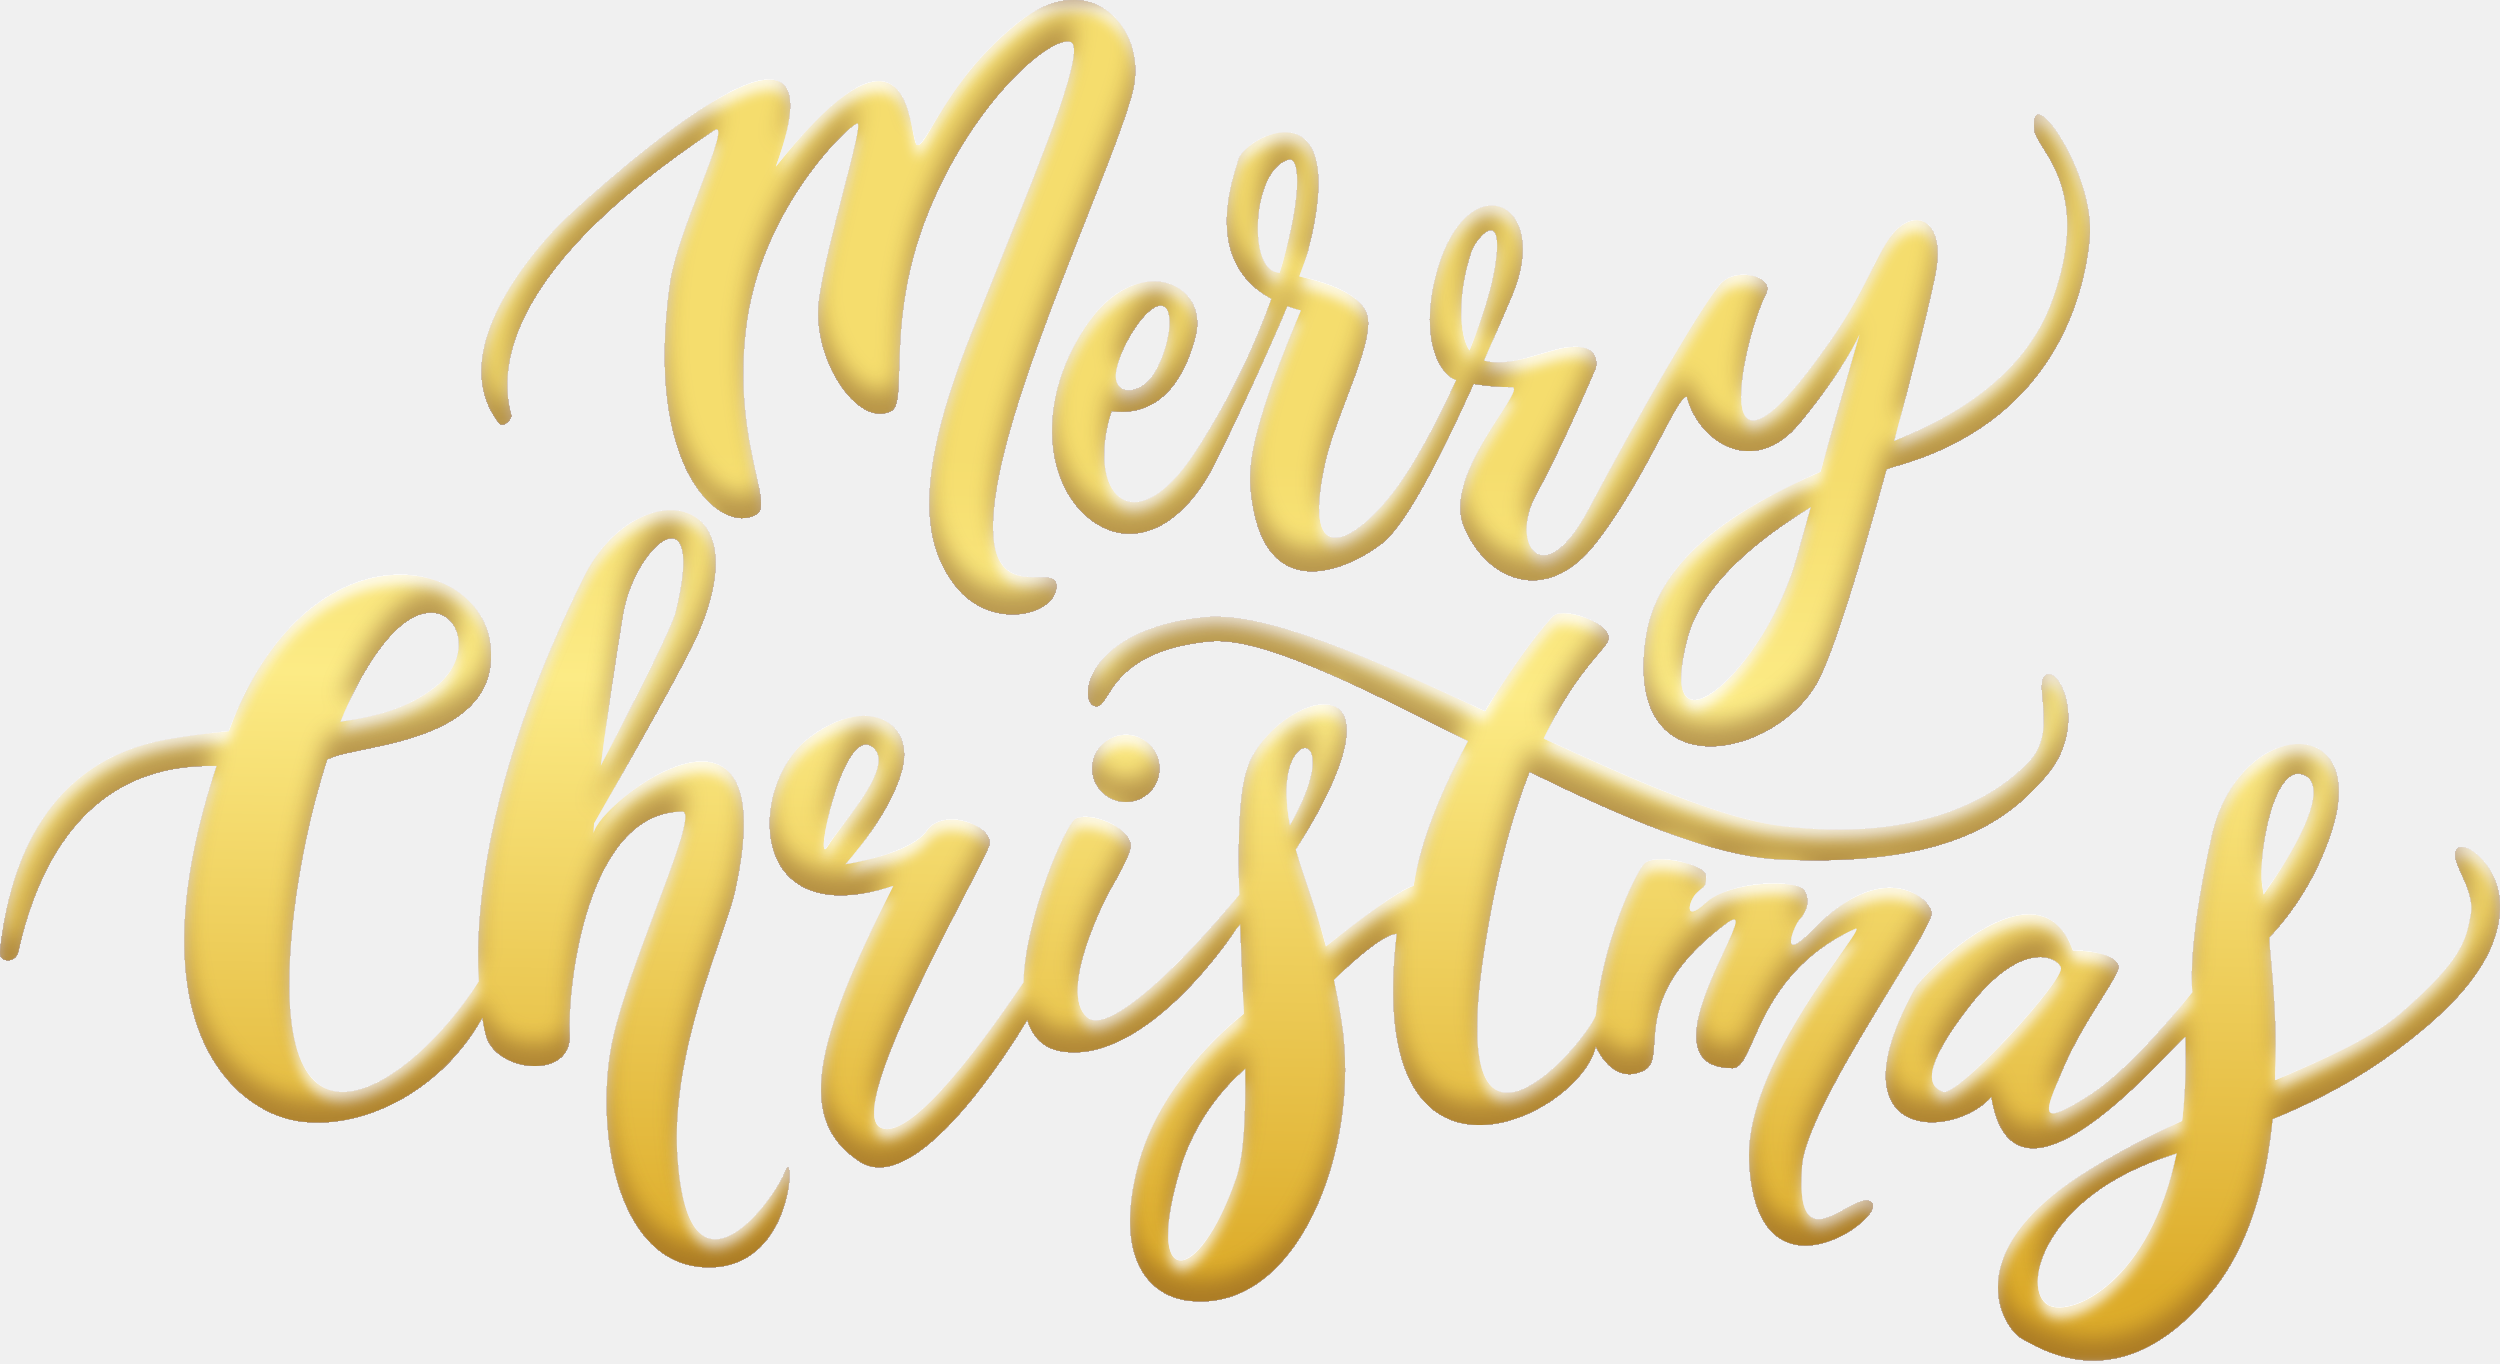
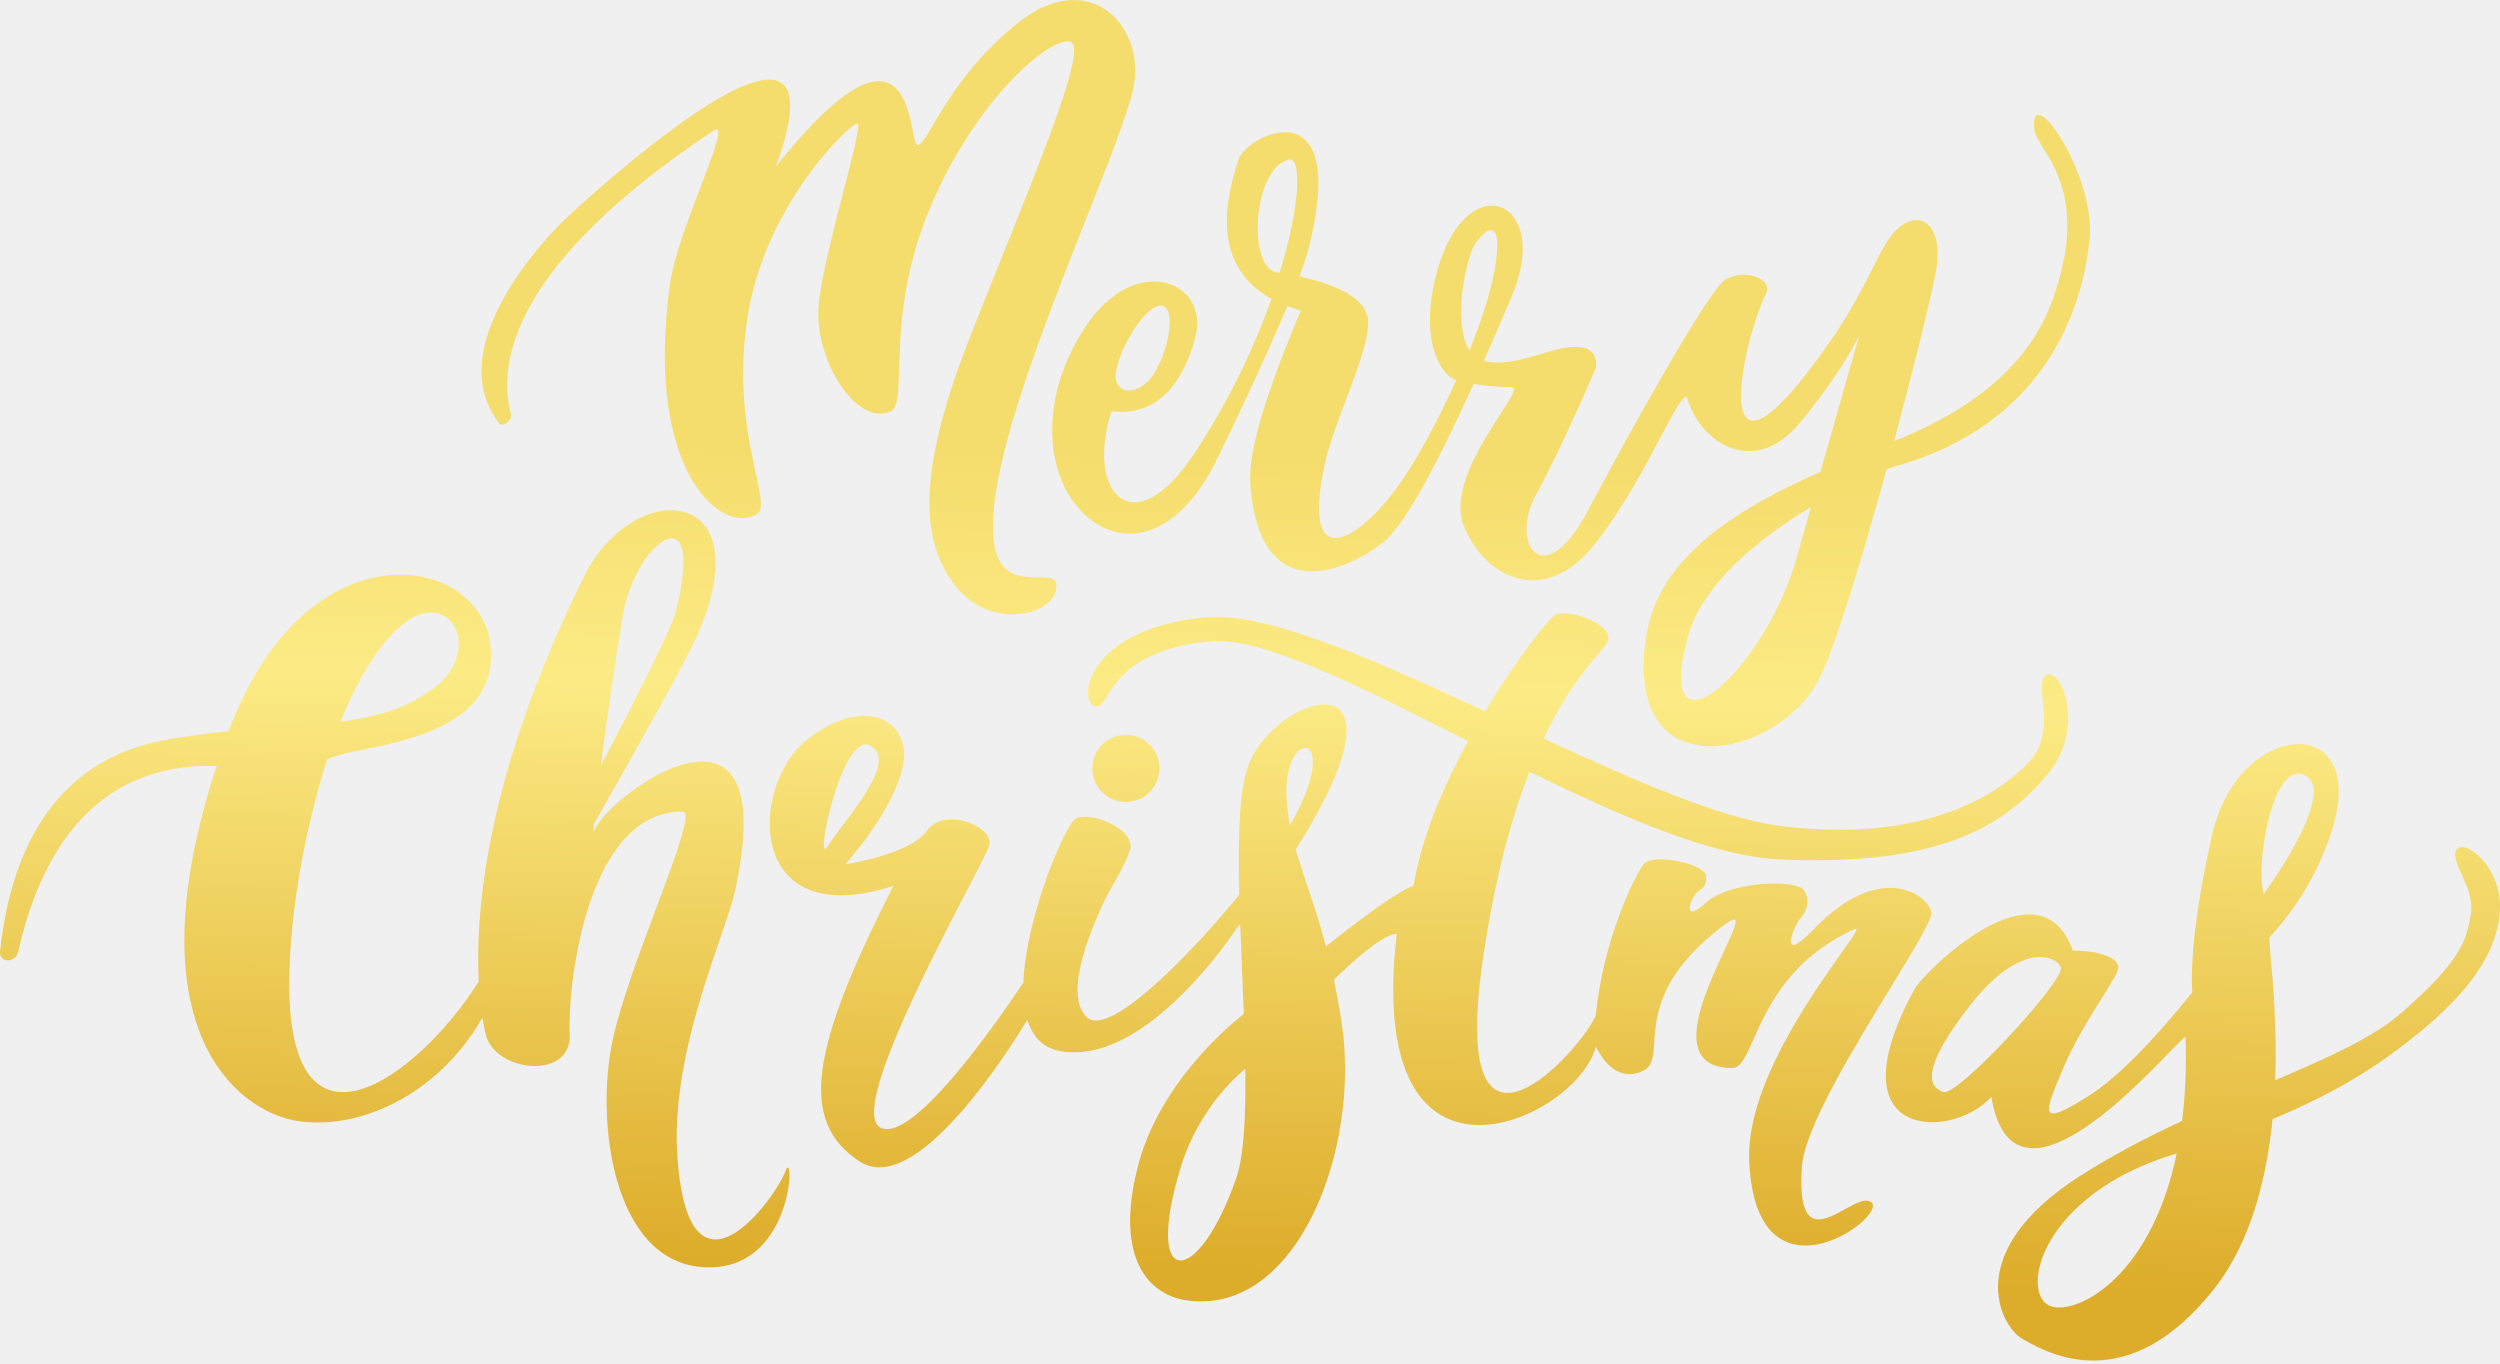
<svg xmlns="http://www.w3.org/2000/svg" width="440" height="240" viewBox="0 0 440 240" fill="none">
-   <g filter="url(#filter0_ii)">
-     <mask id="mask0" mask-type="alpha" maskUnits="userSpaceOnUse" x="0" y="0" width="440" height="240">
-       <path fill-rule="evenodd" clip-rule="evenodd" d="M117.984 49.578C118.617 45.199 121.161 38.527 123.294 32.935L123.294 32.935C125.709 26.603 127.595 21.657 125.579 22.995C89.608 46.88 87.588 64.287 89.942 72.944C90.203 73.907 88.474 75.293 87.862 74.506C76.614 60.049 99.418 38.608 99.418 38.608C99.418 38.608 150.895 -9.917 136.549 29.325C156.839 3.877 159.472 17.106 160.665 23.1C160.936 24.461 161.133 25.449 161.445 25.527C162.035 25.675 162.832 24.324 164.162 22.071C166.632 17.887 170.938 10.591 179.167 4.008C191.824 -6.119 201.951 4.852 199.419 15.822C198.416 20.169 195.151 28.422 191.315 38.117L191.314 38.119L191.313 38.12L191.313 38.12C185.468 52.893 178.299 71.011 175.791 83.756C172.283 101.588 178.496 101.598 182.645 101.605C184.484 101.608 185.918 101.611 185.918 103.166C185.917 108.23 174.524 111.183 168.196 103.166C161.867 95.149 161.445 82.912 170.727 59.283C172.543 54.661 174.455 49.91 176.332 45.247L176.332 45.247C184.05 26.074 191.164 8.401 188.45 7.383C185.075 6.117 171.571 17.51 163.554 36.92C158.693 48.688 158.421 58.626 158.247 64.985C158.134 69.114 158.063 71.734 156.802 72.364C150.895 75.317 142.877 63.081 144.144 52.954C144.787 47.812 146.844 39.842 148.547 33.241C150.199 26.842 151.518 21.73 150.895 21.73C149.629 21.73 134.441 36.076 131.486 56.33C129.738 68.315 131.739 77.43 133.02 83.262L133.02 83.262L133.02 83.262C133.903 87.285 134.444 89.745 133.173 90.508C126.844 94.305 113.225 82.491 117.984 49.578ZM210.391 59.283C209.2 63.848 205.749 73.63 195.622 72.364C190.981 86.71 199.42 96.267 210.391 79.537C216.481 70.249 220.86 60.816 223.775 52.605C212.312 46.33 216.378 33.242 217.785 28.71L217.787 28.704L217.789 28.7C217.863 28.462 217.929 28.247 217.986 28.059C219.251 23.839 237.817 14.556 230.222 44.093C229.941 45.188 229.404 46.754 228.681 48.647C233.928 49.818 240.441 52.043 240.771 56.33C241.015 59.502 239.034 64.725 236.974 70.155C235.472 74.114 233.929 78.182 233.176 81.647C228.956 101.056 238.661 95.571 245.834 85.866C248.906 81.71 252.901 74.451 256.303 66.878C253.35 66.034 249.632 59.285 253.008 47.469C258.312 28.903 273.261 35.232 266.088 52.11C264.549 55.731 262.894 59.586 261.184 63.452C264.022 64.407 267.917 63.264 271.311 62.267C272.461 61.93 273.553 61.609 274.527 61.393C282.122 59.705 280.856 64.769 280.856 64.769C280.856 64.769 274.949 78.693 270.308 87.132C265.666 95.571 271.573 104.854 279.591 89.664C287.608 74.473 300.267 52.11 303.22 49.578C306.173 47.047 312.252 48.814 310.815 51.688C306.595 60.127 299.844 91.773 321.786 60.549C325.562 55.175 327.768 50.797 329.488 47.385C331.261 43.865 332.516 41.373 334.444 39.873C338.242 36.92 342.04 39.873 340.774 47.469C340.202 50.897 337.115 63.639 333.366 77.624C333.872 77.416 334.372 77.21 334.866 77.005C352.166 69.832 358.496 60.127 361.027 53.376C366.918 37.665 362.147 30.079 359.513 25.891C358.751 24.68 358.168 23.753 358.073 22.995C356.876 13.414 368.863 30.591 367.778 41.983C366.693 53.376 360.605 74.473 333.6 82.069C333.22 82.176 332.683 82.358 332.015 82.611C327.759 98.155 322.969 114.048 320.098 119.622C312.924 133.547 285.498 139.454 289.717 112.027C291.906 97.802 306.141 89.368 320.406 83.035C323.565 71.869 327.271 58.861 327.271 58.861C327.271 58.861 324.74 64.769 316.722 74.473C308.705 84.178 299 77.849 296.891 69.832C296.13 69.642 294.597 72.54 292.331 76.823L292.33 76.824C289.57 82.041 285.722 89.315 280.856 95.571C271.995 106.964 261.446 101.9 257.649 92.617C255.197 86.625 260.658 78.171 264.043 72.931C265.902 70.053 267.135 68.144 266.088 68.144C264.076 68.144 261.635 67.948 259.349 67.557C253.596 80.278 247.493 92.278 243.302 95.571C237.395 100.213 222.017 107.386 220.095 85.866C219.683 81.243 220.939 73.63 228.956 54.642C228.111 54.411 227.316 54.155 226.571 53.876C222.913 62.589 217.454 74.272 213.766 81.647C208.281 92.617 199.419 97.259 191.824 91.352C184.229 85.444 182.119 71.098 190.981 57.595C199.842 44.093 212.922 49.578 210.391 59.283ZM316.367 97.647C316.789 96.089 317.649 93.011 318.711 89.242C309.6 94.708 299.422 102.863 296.957 112.415C291.077 135.201 310.882 117.901 316.367 97.647ZM258.63 61.688C256.869 59.088 256.383 52.11 258.948 44.289C259.689 42.031 264.855 35.85 263.168 46.821C262.543 50.881 260.837 56.193 258.63 61.688ZM224.65 47.924C224.832 47.954 225.021 47.986 225.217 48.02C228.936 35.891 229.127 27.461 226.76 28.092C220.43 29.78 219.587 47.08 224.65 47.924ZM196.466 65.191C195.622 69.832 200.685 69.832 203.217 65.613C205.749 61.393 207.015 54.22 204.483 53.798C201.951 53.376 197.31 60.549 196.466 65.191ZM38.127 134.809C15.848 134.169 6.809 151.352 3.221 167.477C2.761 169.543 -0.21 169.527 0.012 167.422C1.691 151.512 8.429 133.867 29.374 130.171C33.217 129.493 36.843 129.033 40.269 128.685L40.344 128.483C53.846 92.195 84.649 97.259 86.337 113.715C87.707 127.074 72.672 130.144 63.803 131.955C61.747 132.375 60.022 132.728 58.91 133.125C58.394 133.309 57.962 133.479 57.59 133.635C54.574 142.92 52.651 152.848 51.737 160.552C45.829 210.342 72.835 190.932 84.227 172.788L84.258 172.74C83.6 159.812 85.844 135.655 102.793 101.478C111.606 83.708 134.439 85.444 122.625 112.027C120.743 116.261 112.841 130.399 104.553 144.954C104.506 145.637 104.481 146.202 104.481 146.627C105.324 141.142 138.237 116.247 129.376 156.754C128.91 158.885 127.889 161.854 126.663 165.418C123.23 175.4 118.192 190.047 119.249 204.013C121.359 231.862 136.549 210.764 138.237 206.122C139.926 201.481 139.871 224.33 123.469 223.001C107.856 221.735 104.723 197.261 107.856 182.915C109.278 176.404 112.601 167.545 115.501 159.812C118.991 150.506 121.87 142.83 120.093 142.83C103.084 142.83 99.839 174.054 100.262 182.071C100.684 190.088 87.18 188.822 85.493 182.071C85.309 181.333 85.099 180.344 84.901 179.106L84.649 179.54C77.055 192.62 63.129 199.09 52.159 197.261C41.656 195.511 23.019 180.866 38.127 134.809ZM68.523 112.105C65.147 115.922 62.288 121.174 59.922 127.022C66.32 126.172 71.775 124.648 76.54 120.966C85.823 113.792 78.228 101.134 68.523 112.105ZM105.746 134.723C106.8 126.426 108.371 115.781 109.638 108.18C111.748 95.521 124.406 85.819 118.921 107.758C118.298 110.25 112.665 121.638 105.746 134.723ZM158.912 134.813C157.225 142.83 148.786 152.113 148.786 152.113C148.786 152.113 160.178 150.425 163.132 146.205C166.085 141.986 174.947 145.361 174.103 148.737C173.897 149.56 172.237 152.765 169.948 157.184L169.948 157.185C162.846 170.895 149.69 196.294 155.115 198.527C160.645 200.805 174.202 181.763 180.121 172.921C180.554 161.121 187.636 144.924 189.293 144.096C191.824 142.83 198.576 145.361 198.998 148.737C199.13 149.791 197.45 153.11 195.077 157.176C195.077 157.176 185.917 174.476 191.402 179.118C195.2 182.331 208.464 169.248 218.115 157.472C217.871 147.701 218.062 139.207 219.673 134.813C224.315 122.154 250.054 114.137 228.534 148.737C228.374 148.996 228.21 149.255 228.045 149.514C228.602 151.465 229.268 153.445 229.991 155.59L229.991 155.593L229.992 155.593L229.992 155.595L229.994 155.599L229.994 155.6C231.054 158.749 232.235 162.256 233.37 166.561C239.626 161.596 246.21 156.703 248.788 155.91C250.136 147.488 254.039 138.392 258.376 130.424L256.971 129.715C238.675 120.49 221.823 111.992 212.922 112.871C200.093 114.139 196.733 119.497 194.907 122.409C194.091 123.712 193.581 124.525 192.668 124.264C189.715 123.42 190.98 110.761 212.078 108.652C222.699 107.589 241.77 116.082 261.374 125.19C267.029 115.78 272.607 108.875 273.683 108.23C275.793 106.964 284.232 109.917 282.966 112.871C282.753 113.369 282.168 114.058 281.314 115.066L281.313 115.066C279.227 117.526 275.53 121.885 271.69 129.988C287.544 137.327 302.837 144.041 313.346 145.361C339.085 148.595 352.166 139.454 357.229 133.969C360.227 130.721 359.823 126.439 359.52 123.223C359.311 121.006 359.15 119.295 360.183 118.778C362.715 117.513 367.356 128.061 360.183 136.5C353.01 144.939 342.039 152.535 313.346 151.269C301.434 150.743 285.304 143.72 269.183 135.816C266.095 143.722 263.12 154.318 261.025 168.569C254.695 211.608 278.747 184.181 280.856 178.696C282.122 165.615 287.608 154.222 289.295 152.113C290.983 150.003 300.266 152.113 300.266 154.222C300.266 155.777 300.037 155.957 299.41 156.45L299.41 156.451L299.41 156.451L299.409 156.451C299.185 156.627 298.911 156.843 298.578 157.176C297.312 158.442 296.123 162.661 300.266 158.864C304.409 155.066 316.3 154.644 317.566 156.754C318.832 158.864 317.566 160.974 316.722 161.818C315.878 162.661 312.692 170.302 319.254 163.505C331.069 151.269 339.339 157.598 339.93 160.552C340.159 161.699 336.889 167.046 332.759 173.8L332.759 173.8L332.758 173.801L332.758 173.802L332.757 173.802C326.252 184.441 317.612 198.569 317.144 205.279C316.294 217.468 320.776 214.993 324.705 212.824C326.624 211.764 328.411 210.777 329.381 211.608C332.335 214.14 309.127 231.018 307.861 204.435C307.247 191.526 318.592 175.488 323.986 167.865C326.165 164.785 327.372 163.078 326.427 163.505C314.932 168.705 311.044 177.456 308.596 182.963C307.271 185.947 306.368 187.979 304.908 187.979C293.852 187.979 299.856 175.076 303.428 167.4C305.446 163.065 306.688 160.397 303.642 162.661C291.952 171.353 291.461 178.768 291.149 183.474C290.988 185.903 290.875 187.61 289.295 188.4C285.92 190.088 282.966 188.4 280.856 184.181C277.903 196.84 239.927 214.983 245.834 164.349C242.881 164.349 235.286 171.944 235.286 171.944L234.769 172.461C235.251 174.747 235.71 177.234 236.13 179.961C239.505 201.903 228.534 231.334 209.124 228.908C202.373 228.064 196.044 221.735 200.264 205.279C203.916 191.037 215.784 180.903 218.912 178.434C218.82 175.948 218.713 173.424 218.607 170.901L218.607 170.898C218.49 168.132 218.373 165.368 218.276 162.661C217.824 163.203 217.564 163.505 217.564 163.505C217.564 163.505 201.951 187.557 186.761 185.025C183.565 184.492 181.714 182.428 180.807 179.488C177.82 184.46 161.27 210.942 151.317 204.435C140.347 197.261 142.878 184.181 157.225 155.91C131.063 164.349 131.907 138.188 142.034 130.171C152.161 122.154 160.6 126.796 158.912 134.813ZM148.333 145.239C152.045 140.314 157.156 133.534 153.256 131.259C148.193 128.306 143.129 153.201 145.661 148.981C146.243 148.012 147.226 146.708 148.333 145.239ZM227.025 145.263C226.704 143.551 226.493 141.785 226.424 139.876C226.003 128.061 236.129 128.483 227.69 144.096C227.493 144.461 227.27 144.851 227.025 145.263ZM217.564 207.388C218.958 203.381 219.277 196.315 219.172 188.058L218.83 188.4C218.83 188.4 211.189 194.457 207.859 205.279C201.107 227.22 210.812 226.798 217.564 207.388ZM198.154 141.142C201.416 141.142 204.061 138.497 204.061 135.235C204.061 131.972 201.416 129.327 198.154 129.327C194.891 129.327 192.246 131.972 192.246 135.235C192.246 138.497 194.891 141.142 198.154 141.142ZM385.848 174.634C385.662 172.357 385.446 164.207 389.298 147.049C393.939 126.374 417.146 125.108 410.395 146.205C407.809 154.288 403.613 160.45 399.419 164.978C399.421 165.07 399.422 165.164 399.423 165.26C399.423 165.375 399.424 165.493 399.424 165.615C399.424 166.085 399.515 167.073 399.644 168.481V168.482C400.035 172.747 400.779 180.864 400.429 190.117C409.716 186.151 417.725 182.566 422.631 178.274C433.179 169.045 434.025 165.615 434.868 160.974C435.319 158.49 434.201 156.007 433.257 153.912C432.437 152.09 431.748 150.562 432.337 149.581C433.603 147.471 440.774 152.535 439.931 160.974C439.088 169.413 432.336 176.586 424.32 182.915C418.656 187.387 411.728 192.069 399.966 196.962C398.913 207.519 396.131 218.653 389.719 226.798C374.535 246.085 360.55 238.234 356.299 235.847C356.179 235.78 356.067 235.717 355.963 235.659C352.164 233.549 344.991 220.469 366.09 206.966C371.913 203.24 378.026 200.087 384.046 197.282C384.596 192.886 384.831 187.971 384.656 182.493C384.437 182.493 383.391 183.573 381.791 185.225L381.791 185.226L381.791 185.226L381.791 185.226C374.169 193.098 353.965 213.966 350.477 193.042C343.727 200.637 322.208 201.059 336.975 174.054C338.556 171.163 358.917 150.847 364.824 167.303C369.465 167.303 372.841 168.569 372.841 170.257C372.841 171.008 371.586 173.015 369.896 175.717L369.895 175.718L369.895 175.719C367.789 179.085 365.008 183.532 363.136 187.979L362.961 188.395C359.722 196.082 358.732 198.431 367.356 193.042C373.21 189.383 380.016 181.917 385.848 174.634ZM360.605 229.752C364.65 231.774 378.383 225.721 383.104 202.996C382.919 203.053 382.733 203.111 382.546 203.169C359.339 210.342 355.541 227.22 360.605 229.752ZM398.405 157.451C398.327 156.985 398.245 156.474 398.158 155.91C397.315 150.425 400.267 133.547 405.753 136.5C411.239 139.454 399.424 155.91 399.424 155.91C399.424 155.91 399.063 156.468 398.405 157.451ZM346.681 177.008C355.542 165.615 361.871 168.147 362.715 170.257C363.559 172.366 344.571 193.042 342.039 192.198C339.508 191.354 337.82 188.4 346.681 177.008Z" fill="white" />
-     </mask>
-     <g mask="url(#mask0)">
-       <g filter="url(#filter1_d)">
-         <path fill-rule="evenodd" clip-rule="evenodd" d="M117.984 49.578C118.617 45.199 121.161 38.527 123.294 32.935L123.294 32.935C125.709 26.603 127.595 21.657 125.579 22.995C89.608 46.88 87.588 64.287 89.942 72.944C90.203 73.907 88.474 75.293 87.862 74.506C76.614 60.049 99.418 38.608 99.418 38.608C99.418 38.608 150.895 -9.917 136.549 29.325C156.839 3.877 159.472 17.106 160.665 23.1C160.936 24.461 161.133 25.449 161.445 25.527C162.035 25.675 162.832 24.324 164.162 22.071C166.632 17.887 170.938 10.591 179.167 4.008C191.824 -6.119 201.951 4.852 199.419 15.822C198.416 20.169 195.151 28.422 191.315 38.117L191.314 38.119L191.313 38.12L191.313 38.12C185.468 52.893 178.299 71.011 175.791 83.756C172.283 101.588 178.496 101.598 182.645 101.605C184.484 101.608 185.918 101.611 185.918 103.166C185.917 108.23 174.524 111.183 168.196 103.166C161.867 95.149 161.445 82.912 170.727 59.283C172.543 54.661 174.455 49.91 176.332 45.247L176.332 45.247C184.05 26.074 191.164 8.401 188.45 7.383C185.075 6.117 171.571 17.51 163.554 36.92C158.693 48.688 158.421 58.626 158.247 64.985C158.134 69.114 158.063 71.734 156.802 72.364C150.895 75.317 142.877 63.081 144.144 52.954C144.787 47.812 146.844 39.842 148.547 33.241C150.199 26.842 151.518 21.73 150.895 21.73C149.629 21.73 134.441 36.076 131.486 56.33C129.738 68.315 131.739 77.43 133.02 83.262L133.02 83.262L133.02 83.262C133.903 87.285 134.444 89.745 133.173 90.508C126.844 94.305 113.225 82.491 117.984 49.578ZM210.391 59.283C209.2 63.848 205.749 73.63 195.622 72.364C190.981 86.71 199.42 96.267 210.391 79.537C216.481 70.249 220.86 60.816 223.775 52.605C212.312 46.33 216.378 33.242 217.785 28.71L217.787 28.704L217.789 28.7C217.863 28.462 217.929 28.247 217.986 28.059C219.251 23.839 237.817 14.556 230.222 44.093C229.941 45.188 229.404 46.754 228.681 48.647C233.928 49.818 240.441 52.043 240.771 56.33C241.015 59.502 239.034 64.725 236.974 70.155C235.472 74.114 233.929 78.182 233.176 81.647C228.956 101.056 238.661 95.571 245.834 85.866C248.906 81.71 252.901 74.451 256.303 66.878C253.35 66.034 249.632 59.285 253.008 47.469C258.312 28.903 273.261 35.232 266.088 52.11C264.549 55.731 262.894 59.586 261.184 63.452C264.022 64.407 267.917 63.264 271.311 62.267C272.461 61.93 273.553 61.609 274.527 61.393C282.122 59.705 280.856 64.769 280.856 64.769C280.856 64.769 274.949 78.693 270.308 87.132C265.666 95.571 271.573 104.854 279.591 89.664C287.608 74.473 300.267 52.11 303.22 49.578C306.173 47.047 312.252 48.814 310.815 51.688C306.595 60.127 299.844 91.773 321.786 60.549C325.562 55.175 327.768 50.797 329.488 47.385C331.261 43.865 332.516 41.373 334.444 39.873C338.242 36.92 342.04 39.873 340.774 47.469C340.202 50.897 337.115 63.639 333.366 77.624C333.872 77.416 334.372 77.21 334.866 77.005C352.166 69.832 358.496 60.127 361.027 53.376C366.918 37.665 362.147 30.079 359.513 25.891C358.751 24.68 358.168 23.753 358.073 22.995C356.876 13.414 368.863 30.591 367.778 41.983C366.693 53.376 360.605 74.473 333.6 82.069C333.22 82.176 332.683 82.358 332.015 82.611C327.759 98.155 322.969 114.048 320.098 119.622C312.924 133.547 285.498 139.454 289.717 112.027C291.906 97.802 306.141 89.368 320.406 83.035C323.565 71.869 327.271 58.861 327.271 58.861C327.271 58.861 324.74 64.769 316.722 74.473C308.705 84.178 299 77.849 296.891 69.832C296.13 69.642 294.597 72.54 292.331 76.823L292.33 76.824C289.57 82.041 285.722 89.315 280.856 95.571C271.995 106.964 261.446 101.9 257.649 92.617C255.197 86.625 260.658 78.171 264.043 72.931C265.902 70.053 267.135 68.144 266.088 68.144C264.076 68.144 261.635 67.948 259.349 67.557C253.596 80.278 247.493 92.278 243.302 95.571C237.395 100.213 222.017 107.386 220.095 85.866C219.683 81.243 220.939 73.63 228.956 54.642C228.111 54.411 227.316 54.155 226.571 53.876C222.913 62.589 217.454 74.272 213.766 81.647C208.281 92.617 199.419 97.259 191.824 91.352C184.229 85.444 182.119 71.098 190.981 57.595C199.842 44.093 212.922 49.578 210.391 59.283ZM316.367 97.647C316.789 96.089 317.649 93.011 318.711 89.242C309.6 94.708 299.422 102.863 296.957 112.415C291.077 135.201 310.882 117.901 316.367 97.647ZM258.63 61.688C256.869 59.088 256.383 52.11 258.948 44.289C259.689 42.031 264.855 35.85 263.168 46.821C262.543 50.881 260.837 56.193 258.63 61.688ZM224.65 47.924C224.832 47.954 225.021 47.986 225.217 48.02C228.936 35.891 229.127 27.461 226.76 28.092C220.43 29.78 219.587 47.08 224.65 47.924ZM196.466 65.191C195.622 69.832 200.685 69.832 203.217 65.613C205.749 61.393 207.015 54.22 204.483 53.798C201.951 53.376 197.31 60.549 196.466 65.191ZM38.127 134.809C15.848 134.169 6.809 151.352 3.221 167.477C2.761 169.543 -0.21 169.527 0.012 167.422C1.691 151.512 8.429 133.867 29.374 130.171C33.217 129.493 36.843 129.033 40.269 128.685L40.344 128.483C53.846 92.195 84.649 97.259 86.337 113.715C87.707 127.074 72.672 130.144 63.803 131.955C61.747 132.375 60.022 132.728 58.91 133.125C58.394 133.309 57.962 133.479 57.59 133.635C54.574 142.92 52.651 152.848 51.737 160.552C45.829 210.342 72.835 190.932 84.227 172.788L84.258 172.74C83.6 159.812 85.844 135.655 102.793 101.478C111.606 83.708 134.439 85.444 122.625 112.027C120.743 116.261 112.841 130.399 104.553 144.954C104.506 145.637 104.481 146.202 104.481 146.627C105.324 141.142 138.237 116.247 129.376 156.754C128.91 158.885 127.889 161.854 126.663 165.418C123.23 175.4 118.192 190.047 119.249 204.013C121.359 231.862 136.549 210.764 138.237 206.122C139.926 201.481 139.871 224.33 123.469 223.001C107.856 221.735 104.723 197.261 107.856 182.915C109.278 176.404 112.601 167.545 115.501 159.812C118.991 150.506 121.87 142.83 120.093 142.83C103.084 142.83 99.839 174.054 100.262 182.071C100.684 190.088 87.18 188.822 85.493 182.071C85.309 181.333 85.099 180.344 84.901 179.106L84.649 179.54C77.055 192.62 63.129 199.09 52.159 197.261C41.656 195.511 23.019 180.866 38.127 134.809ZM68.523 112.105C65.147 115.922 62.288 121.174 59.922 127.022C66.32 126.172 71.775 124.648 76.54 120.966C85.823 113.792 78.228 101.134 68.523 112.105ZM105.746 134.723C106.8 126.426 108.371 115.781 109.638 108.18C111.748 95.521 124.406 85.819 118.921 107.758C118.298 110.25 112.665 121.638 105.746 134.723ZM158.912 134.813C157.225 142.83 148.786 152.113 148.786 152.113C148.786 152.113 160.178 150.425 163.132 146.205C166.085 141.986 174.947 145.361 174.103 148.737C173.897 149.56 172.237 152.765 169.948 157.184L169.948 157.185C162.846 170.895 149.69 196.294 155.115 198.527C160.645 200.805 174.202 181.763 180.121 172.921C180.554 161.121 187.636 144.924 189.293 144.096C191.824 142.83 198.576 145.361 198.998 148.737C199.13 149.791 197.45 153.11 195.077 157.176C195.077 157.176 185.917 174.476 191.402 179.118C195.2 182.331 208.464 169.248 218.115 157.472C217.871 147.701 218.062 139.207 219.673 134.813C224.315 122.154 250.054 114.137 228.534 148.737C228.374 148.996 228.21 149.255 228.045 149.514C228.602 151.465 229.268 153.445 229.991 155.59L229.991 155.593L229.992 155.593L229.992 155.595L229.994 155.599L229.994 155.6C231.054 158.749 232.235 162.256 233.37 166.561C239.626 161.596 246.21 156.703 248.788 155.91C250.136 147.488 254.039 138.392 258.376 130.424L256.971 129.715C238.675 120.49 221.823 111.992 212.922 112.871C200.093 114.139 196.733 119.497 194.907 122.409C194.091 123.712 193.581 124.525 192.668 124.264C189.715 123.42 190.98 110.761 212.078 108.652C222.699 107.589 241.77 116.082 261.374 125.19C267.029 115.78 272.607 108.875 273.683 108.23C275.793 106.964 284.232 109.917 282.966 112.871C282.753 113.369 282.168 114.058 281.314 115.066L281.313 115.066C279.227 117.526 275.53 121.885 271.69 129.988C287.544 137.327 302.837 144.041 313.346 145.361C339.085 148.595 352.166 139.454 357.229 133.969C360.227 130.721 359.823 126.439 359.52 123.223C359.311 121.006 359.15 119.295 360.183 118.778C362.715 117.513 367.356 128.061 360.183 136.5C353.01 144.939 342.039 152.535 313.346 151.269C301.434 150.743 285.304 143.72 269.183 135.816C266.095 143.722 263.12 154.318 261.025 168.569C254.695 211.608 278.747 184.181 280.856 178.696C282.122 165.615 287.608 154.222 289.295 152.113C290.983 150.003 300.266 152.113 300.266 154.222C300.266 155.777 300.037 155.957 299.41 156.45L299.41 156.451L299.41 156.451L299.409 156.451C299.185 156.627 298.911 156.843 298.578 157.176C297.312 158.442 296.123 162.661 300.266 158.864C304.409 155.066 316.3 154.644 317.566 156.754C318.832 158.864 317.566 160.974 316.722 161.818C315.878 162.661 312.692 170.302 319.254 163.505C331.069 151.269 339.339 157.598 339.93 160.552C340.159 161.699 336.889 167.046 332.759 173.8L332.759 173.8L332.758 173.801L332.758 173.802L332.757 173.802C326.252 184.441 317.612 198.569 317.144 205.279C316.294 217.468 320.776 214.993 324.705 212.824C326.624 211.764 328.411 210.777 329.381 211.608C332.335 214.14 309.127 231.018 307.861 204.435C307.247 191.526 318.592 175.488 323.986 167.865C326.165 164.785 327.372 163.078 326.427 163.505C314.932 168.705 311.044 177.456 308.596 182.963C307.271 185.947 306.368 187.979 304.908 187.979C293.852 187.979 299.856 175.076 303.428 167.4C305.446 163.065 306.688 160.397 303.642 162.661C291.952 171.353 291.461 178.768 291.149 183.474C290.988 185.903 290.875 187.61 289.295 188.4C285.92 190.088 282.966 188.4 280.856 184.181C277.903 196.84 239.927 214.983 245.834 164.349C242.881 164.349 235.286 171.944 235.286 171.944L234.769 172.461C235.251 174.747 235.71 177.234 236.13 179.961C239.505 201.903 228.534 231.334 209.124 228.908C202.373 228.064 196.044 221.735 200.264 205.279C203.916 191.037 215.784 180.903 218.912 178.434C218.82 175.948 218.713 173.424 218.607 170.901L218.607 170.898C218.49 168.132 218.373 165.368 218.276 162.661C217.824 163.203 217.564 163.505 217.564 163.505C217.564 163.505 201.951 187.557 186.761 185.025C183.565 184.492 181.714 182.428 180.807 179.488C177.82 184.46 161.27 210.942 151.317 204.435C140.347 197.261 142.878 184.181 157.225 155.91C131.063 164.349 131.907 138.188 142.034 130.171C152.161 122.154 160.6 126.796 158.912 134.813ZM148.333 145.239C152.045 140.314 157.156 133.534 153.256 131.259C148.193 128.306 143.129 153.201 145.661 148.981C146.243 148.012 147.226 146.708 148.333 145.239ZM227.025 145.263C226.704 143.551 226.493 141.785 226.424 139.876C226.003 128.061 236.129 128.483 227.69 144.096C227.493 144.461 227.27 144.851 227.025 145.263ZM217.564 207.388C218.958 203.381 219.277 196.315 219.172 188.058L218.83 188.4C218.83 188.4 211.189 194.457 207.859 205.279C201.107 227.22 210.812 226.798 217.564 207.388ZM198.154 141.142C201.416 141.142 204.061 138.497 204.061 135.235C204.061 131.972 201.416 129.327 198.154 129.327C194.891 129.327 192.246 131.972 192.246 135.235C192.246 138.497 194.891 141.142 198.154 141.142ZM385.848 174.634C385.662 172.357 385.446 164.207 389.298 147.049C393.939 126.374 417.146 125.108 410.395 146.205C407.809 154.288 403.613 160.45 399.419 164.978C399.421 165.07 399.422 165.164 399.423 165.26C399.423 165.375 399.424 165.493 399.424 165.615C399.424 166.085 399.515 167.073 399.644 168.481V168.482C400.035 172.747 400.779 180.864 400.429 190.117C409.716 186.151 417.725 182.566 422.631 178.274C433.179 169.045 434.025 165.615 434.868 160.974C435.319 158.49 434.201 156.007 433.257 153.912C432.437 152.09 431.748 150.562 432.337 149.581C433.603 147.471 440.774 152.535 439.931 160.974C439.088 169.413 432.336 176.586 424.32 182.915C418.656 187.387 411.728 192.069 399.966 196.962C398.913 207.519 396.131 218.653 389.719 226.798C374.535 246.085 360.55 238.234 356.299 235.847C356.179 235.78 356.067 235.717 355.963 235.659C352.164 233.549 344.991 220.469 366.09 206.966C371.913 203.24 378.026 200.087 384.046 197.282C384.596 192.886 384.831 187.971 384.656 182.493C384.437 182.493 383.391 183.573 381.791 185.225L381.791 185.226L381.791 185.226L381.791 185.226C374.169 193.098 353.965 213.966 350.477 193.042C343.727 200.637 322.208 201.059 336.975 174.054C338.556 171.163 358.917 150.847 364.824 167.303C369.465 167.303 372.841 168.569 372.841 170.257C372.841 171.008 371.586 173.015 369.896 175.717L369.895 175.718L369.895 175.719C367.789 179.085 365.008 183.532 363.136 187.979L362.961 188.395C359.722 196.082 358.732 198.431 367.356 193.042C373.21 189.383 380.016 181.917 385.848 174.634ZM360.605 229.752C364.65 231.774 378.383 225.721 383.104 202.996C382.919 203.053 382.733 203.111 382.546 203.169C359.339 210.342 355.541 227.22 360.605 229.752ZM398.405 157.451C398.327 156.985 398.245 156.474 398.158 155.91C397.315 150.425 400.267 133.547 405.753 136.5C411.239 139.454 399.424 155.91 399.424 155.91C399.424 155.91 399.063 156.468 398.405 157.451ZM346.681 177.008C355.542 165.615 361.871 168.147 362.715 170.257C363.559 172.366 344.571 193.042 342.039 192.198C339.508 191.354 337.82 188.4 346.681 177.008Z" fill="url(#paint0_linear)" />
-       </g>
-     </g>
-   </g>
+   <path fill-rule="evenodd" clip-rule="evenodd" d="M117.984 49.578C118.617 45.199 121.161 38.527 123.294 32.935L123.294 32.935C125.709 26.603 127.595 21.657 125.579 22.995C89.608 46.88 87.588 64.287 89.942 72.944C90.203 73.907 88.474 75.293 87.862 74.506C76.614 60.049 99.418 38.608 99.418 38.608C99.418 38.608 150.895 -9.917 136.549 29.325C156.839 3.877 159.472 17.106 160.665 23.1C160.936 24.461 161.133 25.449 161.445 25.527C162.035 25.675 162.832 24.324 164.162 22.071C166.632 17.887 170.938 10.591 179.167 4.008C191.824 -6.119 201.951 4.852 199.419 15.822C198.416 20.169 195.151 28.422 191.315 38.117L191.314 38.119L191.313 38.12L191.313 38.12C185.468 52.893 178.299 71.011 175.791 83.756C172.283 101.588 178.496 101.598 182.645 101.605C184.484 101.608 185.918 101.611 185.918 103.166C185.917 108.23 174.524 111.183 168.196 103.166C161.867 95.149 161.445 82.912 170.727 59.283C172.543 54.661 174.455 49.91 176.332 45.247L176.332 45.247C184.05 26.074 191.164 8.401 188.45 7.383C185.075 6.117 171.571 17.51 163.554 36.92C158.693 48.688 158.421 58.626 158.247 64.985C158.134 69.114 158.063 71.734 156.802 72.364C150.895 75.317 142.877 63.081 144.144 52.954C144.787 47.812 146.844 39.842 148.547 33.241C150.199 26.842 151.518 21.73 150.895 21.73C149.629 21.73 134.441 36.076 131.486 56.33C129.738 68.315 131.739 77.43 133.02 83.262L133.02 83.262L133.02 83.262C133.903 87.285 134.444 89.745 133.173 90.508C126.844 94.305 113.225 82.491 117.984 49.578ZM210.391 59.283C209.2 63.848 205.749 73.63 195.622 72.364C190.981 86.71 199.42 96.267 210.391 79.537C216.481 70.249 220.86 60.816 223.775 52.605C212.312 46.33 216.378 33.242 217.785 28.71L217.787 28.704L217.789 28.7C217.863 28.462 217.929 28.247 217.986 28.059C219.251 23.839 237.817 14.556 230.222 44.093C229.941 45.188 229.404 46.754 228.681 48.647C233.928 49.818 240.441 52.043 240.771 56.33C241.015 59.502 239.034 64.725 236.974 70.155C235.472 74.114 233.929 78.182 233.176 81.647C228.956 101.056 238.661 95.571 245.834 85.866C248.906 81.71 252.901 74.451 256.303 66.878C253.35 66.034 249.632 59.285 253.008 47.469C258.312 28.903 273.261 35.232 266.088 52.11C264.549 55.731 262.894 59.586 261.184 63.452C264.022 64.407 267.917 63.264 271.311 62.267C272.461 61.93 273.553 61.609 274.527 61.393C282.122 59.705 280.856 64.769 280.856 64.769C280.856 64.769 274.949 78.693 270.308 87.132C265.666 95.571 271.573 104.854 279.591 89.664C287.608 74.473 300.267 52.11 303.22 49.578C306.173 47.047 312.252 48.814 310.815 51.688C306.595 60.127 299.844 91.773 321.786 60.549C325.562 55.175 327.768 50.797 329.488 47.385C331.261 43.865 332.516 41.373 334.444 39.873C338.242 36.92 342.04 39.873 340.774 47.469C340.202 50.897 337.115 63.639 333.366 77.624C333.872 77.416 334.372 77.21 334.866 77.005C352.166 69.832 358.496 60.127 361.027 53.376C366.918 37.665 362.147 30.079 359.513 25.891C358.751 24.68 358.168 23.753 358.073 22.995C356.876 13.414 368.863 30.591 367.778 41.983C366.693 53.376 360.605 74.473 333.6 82.069C333.22 82.176 332.683 82.358 332.015 82.611C327.759 98.155 322.969 114.048 320.098 119.622C312.924 133.547 285.498 139.454 289.717 112.027C291.906 97.802 306.141 89.368 320.406 83.035C323.565 71.869 327.271 58.861 327.271 58.861C327.271 58.861 324.74 64.769 316.722 74.473C308.705 84.178 299 77.849 296.891 69.832C296.13 69.642 294.597 72.54 292.331 76.823L292.33 76.824C289.57 82.041 285.722 89.315 280.856 95.571C271.995 106.964 261.446 101.9 257.649 92.617C255.197 86.625 260.658 78.171 264.043 72.931C265.902 70.053 267.135 68.144 266.088 68.144C264.076 68.144 261.635 67.948 259.349 67.557C253.596 80.278 247.493 92.278 243.302 95.571C237.395 100.213 222.017 107.386 220.095 85.866C219.683 81.243 220.939 73.63 228.956 54.642C228.111 54.411 227.316 54.155 226.571 53.876C222.913 62.589 217.454 74.272 213.766 81.647C208.281 92.617 199.419 97.259 191.824 91.352C184.229 85.444 182.119 71.098 190.981 57.595C199.842 44.093 212.922 49.578 210.391 59.283ZM316.367 97.647C316.789 96.089 317.649 93.011 318.711 89.242C309.6 94.708 299.422 102.863 296.957 112.415C291.077 135.201 310.882 117.901 316.367 97.647ZM258.63 61.688C256.869 59.088 256.383 52.11 258.948 44.289C259.689 42.031 264.855 35.85 263.168 46.821C262.543 50.881 260.837 56.193 258.63 61.688ZM224.65 47.924C224.832 47.954 225.021 47.986 225.217 48.02C228.936 35.891 229.127 27.461 226.76 28.092C220.43 29.78 219.587 47.08 224.65 47.924ZM196.466 65.191C195.622 69.832 200.685 69.832 203.217 65.613C205.749 61.393 207.015 54.22 204.483 53.798C201.951 53.376 197.31 60.549 196.466 65.191ZM38.127 134.809C15.848 134.169 6.809 151.352 3.221 167.477C2.761 169.543 -0.21 169.527 0.012 167.422C1.691 151.512 8.429 133.867 29.374 130.171C33.217 129.493 36.843 129.033 40.269 128.685L40.344 128.483C53.846 92.195 84.649 97.259 86.337 113.715C87.707 127.074 72.672 130.144 63.803 131.955C61.747 132.375 60.022 132.728 58.91 133.125C58.394 133.309 57.962 133.479 57.59 133.635C54.574 142.92 52.651 152.848 51.737 160.552C45.829 210.342 72.835 190.932 84.227 172.788L84.258 172.74C83.6 159.812 85.844 135.655 102.793 101.478C111.606 83.708 134.439 85.444 122.625 112.027C120.743 116.261 112.841 130.399 104.553 144.954C104.506 145.637 104.481 146.202 104.481 146.627C105.324 141.142 138.237 116.247 129.376 156.754C128.91 158.885 127.889 161.854 126.663 165.418C123.23 175.4 118.192 190.047 119.249 204.013C121.359 231.862 136.549 210.764 138.237 206.122C139.926 201.481 139.871 224.33 123.469 223.001C107.856 221.735 104.723 197.261 107.856 182.915C109.278 176.404 112.601 167.545 115.501 159.812C118.991 150.506 121.87 142.83 120.093 142.83C103.084 142.83 99.839 174.054 100.262 182.071C100.684 190.088 87.18 188.822 85.493 182.071C85.309 181.333 85.099 180.344 84.901 179.106L84.649 179.54C77.055 192.62 63.129 199.09 52.159 197.261C41.656 195.511 23.019 180.866 38.127 134.809ZM68.523 112.105C65.147 115.922 62.288 121.174 59.922 127.022C66.32 126.172 71.775 124.648 76.54 120.966C85.823 113.792 78.228 101.134 68.523 112.105ZM105.746 134.723C106.8 126.426 108.371 115.781 109.638 108.18C111.748 95.521 124.406 85.819 118.921 107.758C118.298 110.25 112.665 121.638 105.746 134.723ZM158.912 134.813C157.225 142.83 148.786 152.113 148.786 152.113C148.786 152.113 160.178 150.425 163.132 146.205C166.085 141.986 174.947 145.361 174.103 148.737C173.897 149.56 172.237 152.765 169.948 157.184L169.948 157.185C162.846 170.895 149.69 196.294 155.115 198.527C160.645 200.805 174.202 181.763 180.121 172.921C180.554 161.121 187.636 144.924 189.293 144.096C191.824 142.83 198.576 145.361 198.998 148.737C199.13 149.791 197.45 153.11 195.077 157.176C195.077 157.176 185.917 174.476 191.402 179.118C195.2 182.331 208.464 169.248 218.115 157.472C217.871 147.701 218.062 139.207 219.673 134.813C224.315 122.154 250.054 114.137 228.534 148.737C228.374 148.996 228.21 149.255 228.045 149.514C228.602 151.465 229.268 153.445 229.991 155.59L229.991 155.593L229.992 155.593L229.992 155.595L229.994 155.599L229.994 155.6C231.054 158.749 232.235 162.256 233.37 166.561C239.626 161.596 246.21 156.703 248.788 155.91C250.136 147.488 254.039 138.392 258.376 130.424L256.971 129.715C238.675 120.49 221.823 111.992 212.922 112.871C200.093 114.139 196.733 119.497 194.907 122.409C194.091 123.712 193.581 124.525 192.668 124.264C189.715 123.42 190.98 110.761 212.078 108.652C222.699 107.589 241.77 116.082 261.374 125.19C267.029 115.78 272.607 108.875 273.683 108.23C275.793 106.964 284.232 109.917 282.966 112.871C282.753 113.369 282.168 114.058 281.314 115.066L281.313 115.066C279.227 117.526 275.53 121.885 271.69 129.988C287.544 137.327 302.837 144.041 313.346 145.361C339.085 148.595 352.166 139.454 357.229 133.969C360.227 130.721 359.823 126.439 359.52 123.223C359.311 121.006 359.15 119.295 360.183 118.778C362.715 117.513 367.356 128.061 360.183 136.5C353.01 144.939 342.039 152.535 313.346 151.269C301.434 150.743 285.304 143.72 269.183 135.816C266.095 143.722 263.12 154.318 261.025 168.569C254.695 211.608 278.747 184.181 280.856 178.696C282.122 165.615 287.608 154.222 289.295 152.113C290.983 150.003 300.266 152.113 300.266 154.222C300.266 155.777 300.037 155.957 299.41 156.45L299.41 156.451L299.41 156.451L299.409 156.451C299.185 156.627 298.911 156.843 298.578 157.176C297.312 158.442 296.123 162.661 300.266 158.864C304.409 155.066 316.3 154.644 317.566 156.754C318.832 158.864 317.566 160.974 316.722 161.818C315.878 162.661 312.692 170.302 319.254 163.505C331.069 151.269 339.339 157.598 339.93 160.552C340.159 161.699 336.889 167.046 332.759 173.8L332.759 173.8L332.758 173.801L332.758 173.802L332.757 173.802C326.252 184.441 317.612 198.569 317.144 205.279C316.294 217.468 320.776 214.993 324.705 212.824C326.624 211.764 328.411 210.777 329.381 211.608C332.335 214.14 309.127 231.018 307.861 204.435C307.247 191.526 318.592 175.488 323.986 167.865C326.165 164.785 327.372 163.078 326.427 163.505C314.932 168.705 311.044 177.456 308.596 182.963C307.271 185.947 306.368 187.979 304.908 187.979C293.852 187.979 299.856 175.076 303.428 167.4C305.446 163.065 306.688 160.397 303.642 162.661C291.952 171.353 291.461 178.768 291.149 183.474C290.988 185.903 290.875 187.61 289.295 188.4C285.92 190.088 282.966 188.4 280.856 184.181C277.903 196.84 239.927 214.983 245.834 164.349C242.881 164.349 235.286 171.944 235.286 171.944L234.769 172.461C235.251 174.747 235.71 177.234 236.13 179.961C239.505 201.903 228.534 231.334 209.124 228.908C202.373 228.064 196.044 221.735 200.264 205.279C203.916 191.037 215.784 180.903 218.912 178.434C218.82 175.948 218.713 173.424 218.607 170.901L218.607 170.898C218.49 168.132 218.373 165.368 218.276 162.661C217.824 163.203 217.564 163.505 217.564 163.505C217.564 163.505 201.951 187.557 186.761 185.025C183.565 184.492 181.714 182.428 180.807 179.488C177.82 184.46 161.27 210.942 151.317 204.435C140.347 197.261 142.878 184.181 157.225 155.91C131.063 164.349 131.907 138.188 142.034 130.171C152.161 122.154 160.6 126.796 158.912 134.813ZM148.333 145.239C152.045 140.314 157.156 133.534 153.256 131.259C148.193 128.306 143.129 153.201 145.661 148.981C146.243 148.012 147.226 146.708 148.333 145.239ZM227.025 145.263C226.704 143.551 226.493 141.785 226.424 139.876C226.003 128.061 236.129 128.483 227.69 144.096C227.493 144.461 227.27 144.851 227.025 145.263ZM217.564 207.388C218.958 203.381 219.277 196.315 219.172 188.058L218.83 188.4C218.83 188.4 211.189 194.457 207.859 205.279C201.107 227.22 210.812 226.798 217.564 207.388ZM198.154 141.142C201.416 141.142 204.061 138.497 204.061 135.235C204.061 131.972 201.416 129.327 198.154 129.327C194.891 129.327 192.246 131.972 192.246 135.235C192.246 138.497 194.891 141.142 198.154 141.142ZM385.848 174.634C385.662 172.357 385.446 164.207 389.298 147.049C393.939 126.374 417.146 125.108 410.395 146.205C407.809 154.288 403.613 160.45 399.419 164.978C399.421 165.07 399.422 165.164 399.423 165.26C399.423 165.375 399.424 165.493 399.424 165.615C399.424 166.085 399.515 167.073 399.644 168.481V168.482C400.035 172.747 400.779 180.864 400.429 190.117C409.716 186.151 417.725 182.566 422.631 178.274C433.179 169.045 434.025 165.615 434.868 160.974C435.319 158.49 434.201 156.007 433.257 153.912C432.437 152.09 431.748 150.562 432.337 149.581C433.603 147.471 440.774 152.535 439.931 160.974C439.088 169.413 432.336 176.586 424.32 182.915C418.656 187.387 411.728 192.069 399.966 196.962C398.913 207.519 396.131 218.653 389.719 226.798C374.535 246.085 360.55 238.234 356.299 235.847C356.179 235.78 356.067 235.717 355.963 235.659C352.164 233.549 344.991 220.469 366.09 206.966C371.913 203.24 378.026 200.087 384.046 197.282C384.596 192.886 384.831 187.971 384.656 182.493C384.437 182.493 383.391 183.573 381.791 185.225L381.791 185.226L381.791 185.226L381.791 185.226C374.169 193.098 353.965 213.966 350.477 193.042C343.727 200.637 322.208 201.059 336.975 174.054C338.556 171.163 358.917 150.847 364.824 167.303C369.465 167.303 372.841 168.569 372.841 170.257C372.841 171.008 371.586 173.015 369.896 175.717L369.895 175.718L369.895 175.719C367.789 179.085 365.008 183.532 363.136 187.979L362.961 188.395C359.722 196.082 358.732 198.431 367.356 193.042C373.21 189.383 380.016 181.917 385.848 174.634ZM360.605 229.752C364.65 231.774 378.383 225.721 383.104 202.996C382.919 203.053 382.733 203.111 382.546 203.169C359.339 210.342 355.541 227.22 360.605 229.752ZM398.405 157.451C398.327 156.985 398.245 156.474 398.158 155.91C397.315 150.425 400.267 133.547 405.753 136.5C411.239 139.454 399.424 155.91 399.424 155.91C399.424 155.91 399.063 156.468 398.405 157.451ZM346.681 177.008C355.542 165.615 361.871 168.147 362.715 170.257C363.559 172.366 344.571 193.042 342.039 192.198C339.508 191.354 337.82 188.4 346.681 177.008Z" fill="url(#paint0_linear)" />
  <defs>
-     <filter id="filter0_ii" x="0" y="-4" width="440" height="245.457" filterUnits="userSpaceOnUse" color-interpolation-filters="sRGB">
-       <feFlood flood-opacity="0" result="BackgroundImageFix" />
-       <feBlend mode="normal" in="SourceGraphic" in2="BackgroundImageFix" result="shape" />
-       <feColorMatrix in="SourceAlpha" type="matrix" values="0 0 0 0 0 0 0 0 0 0 0 0 0 0 0 0 0 0 127 0" result="hardAlpha" />
-       <feOffset dy="2" />
-       <feGaussianBlur stdDeviation="1" />
-       <feComposite in2="hardAlpha" operator="arithmetic" k2="-1" k3="1" />
-       <feColorMatrix type="matrix" values="0 0 0 0 1 0 0 0 0 1 0 0 0 0 1 0 0 0 0.8 0" />
-       <feBlend mode="normal" in2="shape" result="effect1_innerShadow" />
-       <feColorMatrix in="SourceAlpha" type="matrix" values="0 0 0 0 0 0 0 0 0 0 0 0 0 0 0 0 0 0 127 0" result="hardAlpha" />
-       <feOffset dy="-4" />
-       <feGaussianBlur stdDeviation="2" />
-       <feComposite in2="hardAlpha" operator="arithmetic" k2="-1" k3="1" />
-       <feColorMatrix type="matrix" values="0 0 0 0 0.463 0 0 0 0 0.282 0 0 0 0 0.122 0 0 0 0.48 0" />
-       <feBlend mode="normal" in2="effect1_innerShadow" result="effect2_innerShadow" />
-     </filter>
-     <filter id="filter1_d" x="-20" y="0" width="460" height="271.457" filterUnits="userSpaceOnUse" color-interpolation-filters="sRGB">
-       <feFlood flood-opacity="0" result="BackgroundImageFix" />
-       <feColorMatrix in="SourceAlpha" type="matrix" values="0 0 0 0 0 0 0 0 0 0 0 0 0 0 0 0 0 0 127 0" />
-       <feOffset dx="-12" dy="24" />
-       <feGaussianBlur stdDeviation="4" />
-       <feColorMatrix type="matrix" values="0 0 0 0 0.392 0 0 0 0 0.086 0 0 0 0 0.086 0 0 0 0.12 0" />
-       <feBlend mode="normal" in2="BackgroundImageFix" result="effect1_dropShadow" />
-       <feBlend mode="normal" in="SourceGraphic" in2="effect1_dropShadow" result="shape" />
-     </filter>
    <linearGradient id="paint0_linear" x1="339.016" y1="17.46" x2="334.356" y2="233.37" gradientUnits="userSpaceOnUse">
      <stop offset="0.307" stop-color="#F5DD6D" />
      <stop offset="0.495" stop-color="#FCEB85" />
      <stop offset="0.969" stop-color="#DDAC2A" />
    </linearGradient>
  </defs>
</svg>
